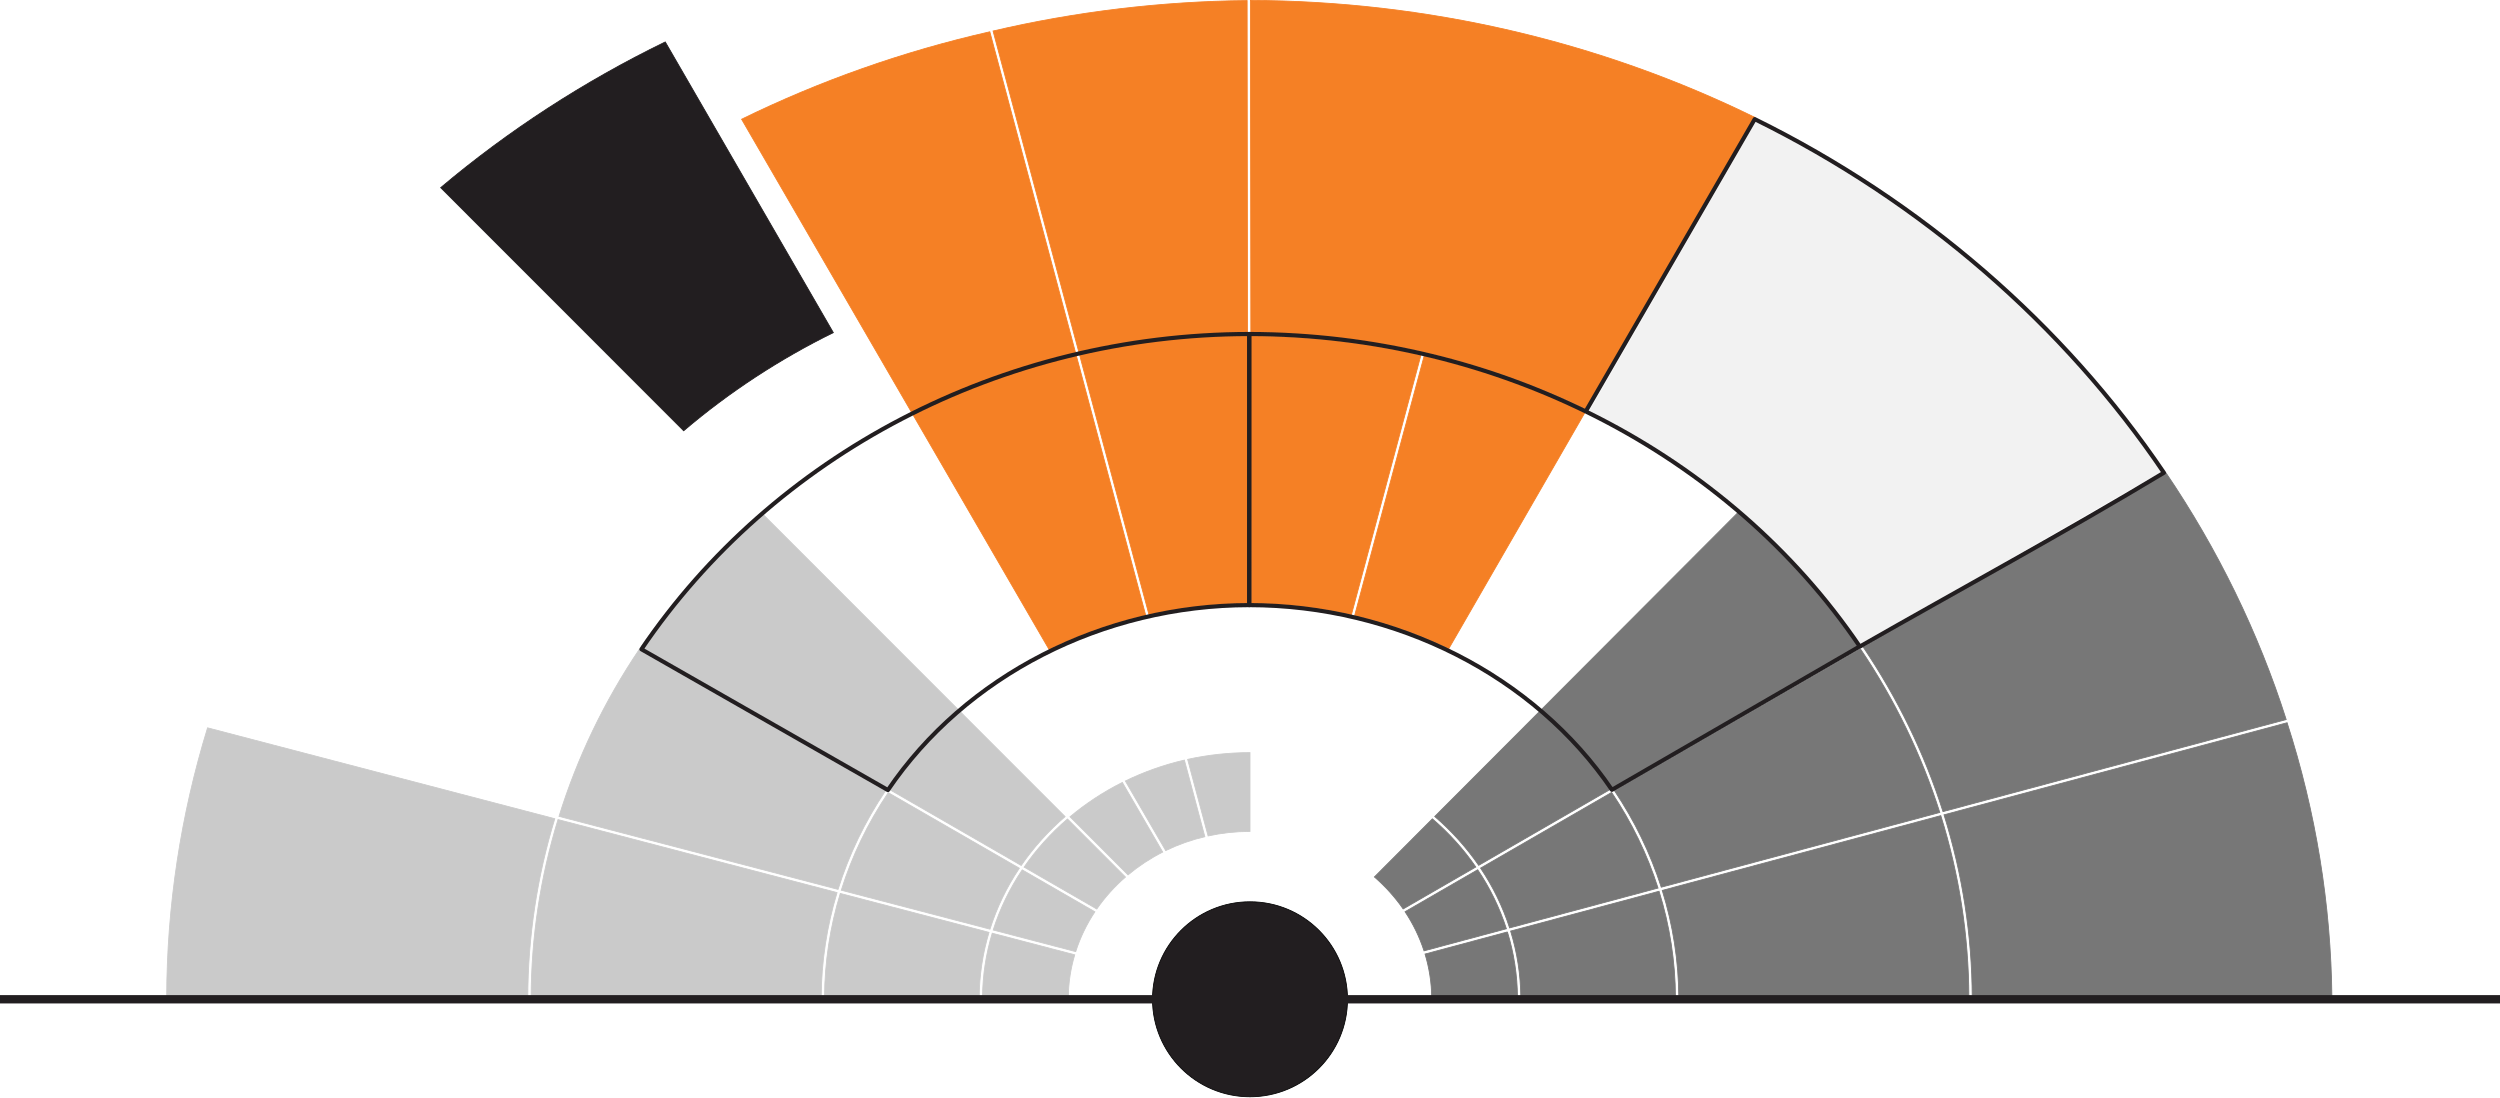
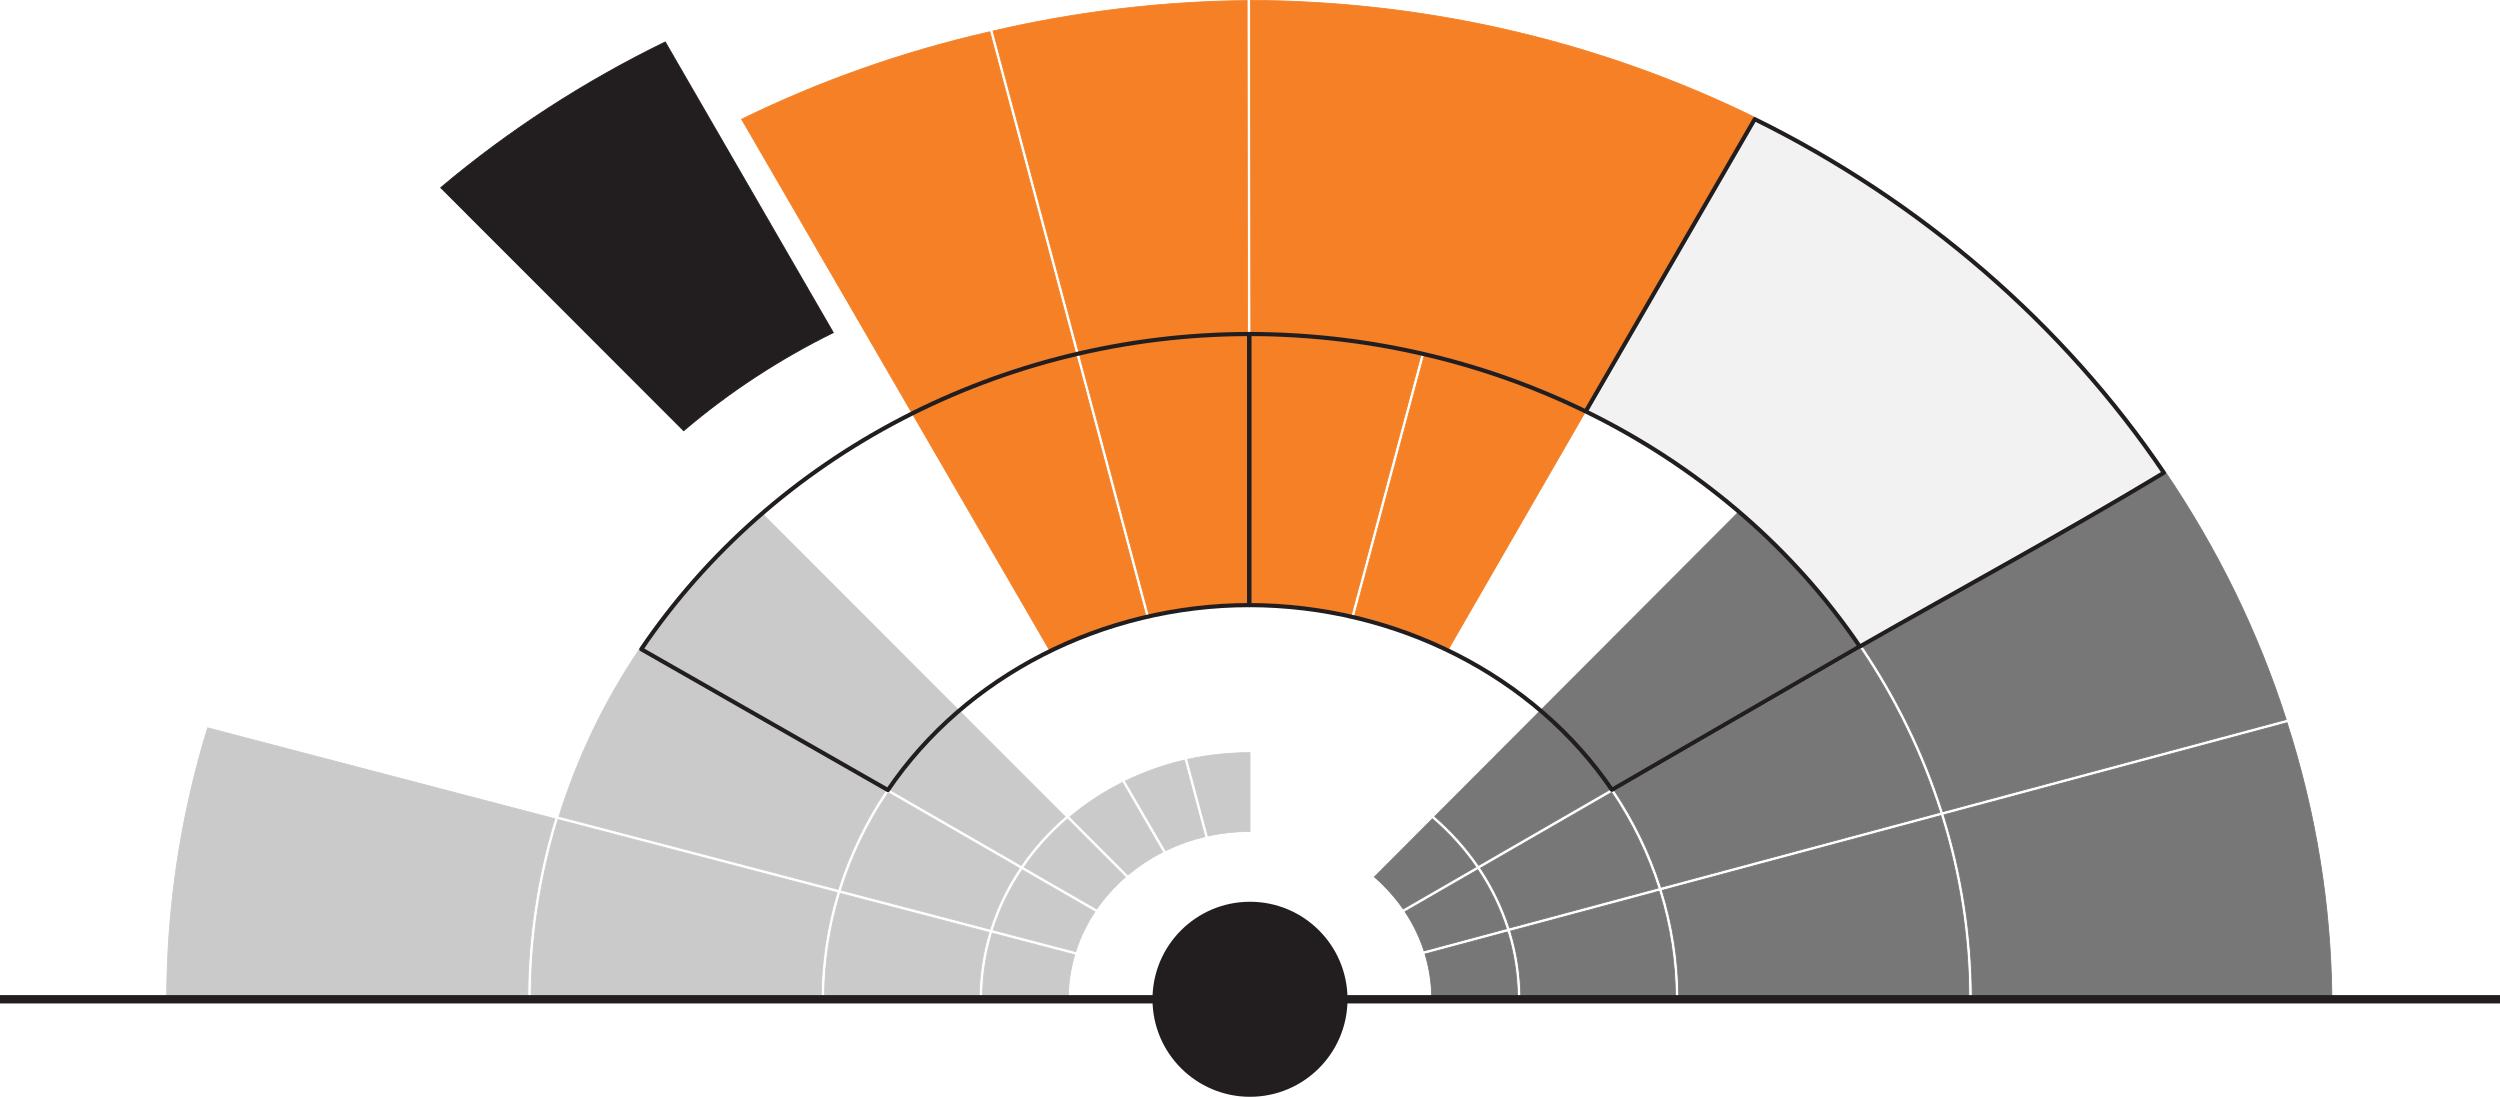
<svg xmlns="http://www.w3.org/2000/svg" viewBox="0 0 3000 1316.629" height="1316.629" width="3000" id="svg6386" version="1.1">
  <defs id="defs6390" />
  <path id="path1155" d="m 767.266,779.041 c -42.074,62.485 -74.527,130.005 -96.475,200.594 l 334.855,87.648 c 13.002,-41.533 32.098,-81.274 56.777,-118.094 z" style="opacity:1;fill:#cacaca;fill-opacity:1;fill-rule:nonzero;stroke:#cacaca;stroke-width:1;stroke-miterlimit:4;stroke-dasharray:none;stroke-opacity:1" />
  <path id="path1151" d="m 913.662,615.263 c -54.108,47.38 -108.057,107.928 -144.152,160.453 l 455.941,262.834 c 14.83,-21.557 32.56,-41.241 52.678,-58.6 z" style="opacity:1;fill:#cacaca;fill-opacity:1;fill-rule:nonzero;stroke:#cacaca;stroke-width:1;stroke-miterlimit:4;stroke-dasharray:none;stroke-opacity:1" />
  <path id="path1147" d="m 249.064,873.382 c -32.046,104.457 -48.836,213.306 -49.053,323.746 h 433.336 c 0.198,-73.229 11.274,-145.402 32.395,-214.682 z" style="opacity:1;fill:#cacaca;fill-opacity:1;fill-rule:nonzero;stroke:#cacaca;stroke-width:1;stroke-miterlimit:4;stroke-dasharray:none;stroke-opacity:1" />
  <path id="path1143" d="m 1500,903.129 c -25.774,0 -50.827,2.818 -74.838,8.104 l 24.551,91.908 c 16.147,-3.529 32.977,-5.418 50.287,-5.418 z" style="opacity:1;fill:#cacaca;fill-opacity:1;fill-rule:nonzero;stroke:#cacaca;stroke-width:1;stroke-miterlimit:4;stroke-dasharray:none;stroke-opacity:1" />
  <path id="path1141" d="m 1421.258,912.111 c -24.905,5.79 -48.645,14.268 -70.848,25.07 l 48.432,83.518 c 14.743,-7.151 30.484,-12.775 46.969,-16.678 z" style="opacity:1;fill:#cacaca;fill-opacity:1;fill-rule:nonzero;stroke:#cacaca;stroke-width:1;stroke-miterlimit:4;stroke-dasharray:none;stroke-opacity:1" />
  <path id="path1139" d="m 1346.805,938.939 c -22.742,11.409 -43.819,25.278 -62.812,41.221 l 69.66,69.703 c 12.612,-10.555 26.572,-19.755 41.6,-27.379 z" style="opacity:1;fill:#cacaca;fill-opacity:1;fill-rule:nonzero;stroke:#cacaca;stroke-width:1;stroke-miterlimit:4;stroke-dasharray:none;stroke-opacity:1" />
  <path id="path1137" d="m 1065.895,951.191 c -24.507,36.515 -43.469,75.922 -56.379,117.106 l 178.457,46.711 c 8.219,-26.017 20.148,-50.566 35.23,-73.135 z" style="opacity:1;fill:#cacaca;fill-opacity:1;fill-rule:nonzero;stroke:#cacaca;stroke-width:1;stroke-miterlimit:4;stroke-dasharray:none;stroke-opacity:1" />
  <path id="path1135" d="m 1280.949,982.775 c -19.87,17.115 -37.385,36.52 -52.035,57.773 l 87.219,50.277 c 9.745,-14.083 21.338,-26.968 34.455,-38.371 z" style="opacity:1;fill:#cacaca;fill-opacity:1;fill-rule:nonzero;stroke:#cacaca;stroke-width:1;stroke-miterlimit:4;stroke-dasharray:none;stroke-opacity:1" />
  <path id="path1133" d="m 669.613,983.461 c -21.036,68.954 -32.067,140.787 -32.266,213.668 h 348.086 c 0.196,-42.978 6.698,-85.336 19.035,-126.019 z" style="opacity:1;fill:#cacaca;fill-opacity:1;fill-rule:nonzero;stroke:#cacaca;stroke-width:1;stroke-miterlimit:4;stroke-dasharray:none;stroke-opacity:1" />
  <path id="path1131" d="m 1226.668,1043.869 c -14.905,22.267 -26.696,46.488 -34.822,72.152 l 99.018,25.918 c 5.434,-16.974 13.226,-33.013 23.021,-47.793 z" style="opacity:1;fill:#cacaca;fill-opacity:1;fill-rule:nonzero;stroke:#cacaca;stroke-width:1;stroke-miterlimit:4;stroke-dasharray:none;stroke-opacity:1" />
  <path id="path1129" d="m 1008.338,1072.123 c -12.252,40.358 -18.708,82.376 -18.904,125.006 h 185.58 c 0.192,-27.107 4.29,-53.352 11.779,-78.295 z" style="opacity:1;fill:#cacaca;fill-opacity:1;fill-rule:nonzero;stroke:#cacaca;stroke-width:1;stroke-miterlimit:4;stroke-dasharray:none;stroke-opacity:1" />
  <path id="path999" d="m 1190.662,1119.847 c -7.405,24.623 -11.456,50.53 -11.648,77.281 h 102.941 c 0.188,-17.769 2.864,-34.983 7.726,-51.363 z" style="opacity:1;fill:#cacaca;fill-opacity:1;fill-rule:nonzero;stroke:#cacaca;stroke-width:1;stroke-miterlimit:4;stroke-dasharray:none;stroke-opacity:1" />
  <path id="path1195" d="m 1500.537,0.502 0.486,398.633 c 141.731,0.154 279.85,32.357 403,92.256 L 2106.076,140.988 A 1298.646,1198.646 0 0 0 1500.537,0.502 Z" style="opacity:1;fill:#f58025;fill-opacity:1;fill-rule:nonzero;stroke:#f58025;stroke-width:1;stroke-miterlimit:4;stroke-dasharray:none;stroke-opacity:1" />
  <path id="path1249" d="m 1501.027,403.134 0.393,321.002 c 40.863,0.104 81.212,4.705 120.281,13.484 l 83.441,-311.631 c -66.274,-14.977 -134.756,-22.779 -204.115,-22.855 z" style="opacity:1;fill:#f58025;fill-opacity:1;fill-rule:nonzero;stroke:#f58025;stroke-width:1;stroke-miterlimit:4;stroke-dasharray:none;stroke-opacity:1" />
  <path id="path1185" d="m 1709.047,426.869 -83.443,311.641 c 39.252,9.121 77.181,22.472 112.99,39.77 l 163.424,-283.412 c -61.087,-29.688 -125.879,-52.53 -192.971,-67.998 z" style="opacity:1;fill:#f58025;fill-opacity:1;fill-rule:nonzero;stroke:#f58025;stroke-width:1;stroke-miterlimit:4;stroke-dasharray:none;stroke-opacity:1" />
  <path id="path1183" d="M 1496.537,0.67 C 1393.708,1.658 1291.37,13.917 1191.674,37.187 l 187.08,700.32 c 38.557,-8.63 78.359,-13.177 118.666,-13.363 z" style="opacity:1;fill:#f58025;fill-opacity:1;fill-rule:nonzero;stroke:#f58025;stroke-width:1;stroke-miterlimit:4;stroke-dasharray:none;stroke-opacity:1" />
  <path id="path1181" d="M 1187.781,38.117 C 1084.195,61.672 984.148,96.919 889.902,143.06 l 369.051,636.41 c 36.668,-17.945 75.583,-31.749 115.897,-41.08 z" style="opacity:1;fill:#f58025;fill-opacity:1;fill-rule:nonzero;stroke:#f58025;stroke-width:1;stroke-miterlimit:4;stroke-dasharray:none;stroke-opacity:1" />
  <path id="path1235" d="M 2598.924,567.056 2235.918,776.611 c 41.451,61.522 73.63,127.914 95.689,197.312 L 2743.43,863.425 A 1298.41,1198.41 0 0 0 2598.924,567.056 Z" style="opacity:1;fill:#777777;fill-opacity:1;fill-rule:nonzero;stroke:#777777;stroke-width:1;stroke-miterlimit:4;stroke-dasharray:none;stroke-opacity:1" />
  <path id="path1231" d="m 2085.793,614.8 -364.127,364.975 c 20.152,17.359 37.917,37.047 52.775,58.615 L 2230.201,775.291 C 2183.062,711.368 2139.363,660.594 2085.793,614.8 Z" style="opacity:1;fill:#777777;fill-opacity:1;fill-rule:nonzero;stroke:#777777;stroke-width:1;stroke-miterlimit:4;stroke-dasharray:none;stroke-opacity:1" />
  <path id="path1229" d="m 2232.447,778.615 -295.043,170.32 c 24.237,36.109 43.1,75.033 56.109,115.705 l 334.228,-89.68 c -21.967,-69.056 -54.012,-135.122 -95.295,-196.346 z" style="opacity:1;fill:#777777;fill-opacity:1;fill-rule:nonzero;stroke:#777777;stroke-width:1;stroke-miterlimit:4;stroke-dasharray:none;stroke-opacity:1" />
  <path id="path1223" d="m 2744.523,867.273 -411.715,110.469 c 22.064,70.714 33.641,144.498 33.844,219.387 h 431.647 a 1298.41,1198.41 0 0 0 -53.775,-329.856 z" style="opacity:1;fill:#777777;fill-opacity:1;fill-rule:nonzero;stroke:#777777;stroke-width:1;stroke-miterlimit:4;stroke-dasharray:none;stroke-opacity:1" />
  <path id="path1221" d="m 1933.934,950.937 -157.246,90.775 c 14.835,22.167 26.624,46.248 34.844,71.756 l 178.119,-47.791 c -12.918,-40.33 -31.648,-78.929 -55.717,-114.74 z" style="opacity:1;fill:#777777;fill-opacity:1;fill-rule:nonzero;stroke:#777777;stroke-width:1;stroke-miterlimit:4;stroke-dasharray:none;stroke-opacity:1" />
  <path id="path1217" d="m 2328.945,978.779 -334.231,89.678 c 12.864,41.494 19.651,84.759 19.852,128.672 h 348.086 c -0.203,-74.532 -11.731,-147.968 -33.707,-218.35 z" style="opacity:1;fill:#777777;fill-opacity:1;fill-rule:nonzero;stroke:#777777;stroke-width:1;stroke-miterlimit:4;stroke-dasharray:none;stroke-opacity:1" />
  <path id="path1215" d="m 1718.848,982.601 -69.572,69.734 c 13.143,11.403 24.754,24.294 34.52,38.383 l 87.184,-50.328 c -14.678,-21.264 -32.226,-40.674 -52.131,-57.789 z" style="opacity:1;fill:#777777;fill-opacity:1;fill-rule:nonzero;stroke:#777777;stroke-width:1;stroke-miterlimit:4;stroke-dasharray:none;stroke-opacity:1" />
  <path id="path1213" d="m 1773.227,1043.711 -87.186,50.33 c 9.655,14.543 17.361,30.307 22.797,46.982 l 98.828,-26.517 c -8.127,-25.163 -19.779,-48.924 -34.439,-70.795 z" style="opacity:1;fill:#777777;fill-opacity:1;fill-rule:nonzero;stroke:#777777;stroke-width:1;stroke-miterlimit:4;stroke-dasharray:none;stroke-opacity:1" />
  <path id="path1211" d="m 1990.853,1069.494 -178.101,47.787 c 7.788,25.404 12.039,52.18 12.234,79.848 h 185.58 c -0.2,-43.556 -6.937,-86.474 -19.713,-127.635 z" style="opacity:1;fill:#777777;fill-opacity:1;fill-rule:nonzero;stroke:#777777;stroke-width:1;stroke-miterlimit:4;stroke-dasharray:none;stroke-opacity:1" />
  <path id="path995" d="m 1808.889,1118.318 -98.852,26.523 c 5.04,16.655 7.827,34.182 8.018,52.287 h 102.932 c -0.196,-27.304 -4.398,-53.733 -12.098,-78.811 z" style="opacity:1;fill:#777777;fill-opacity:1;fill-rule:nonzero;stroke:#777777;stroke-width:1;stroke-miterlimit:4;stroke-dasharray:none;stroke-opacity:1" />
  <path id="path1281" d="M 798.316,50.33 A 1298,1198 0 0 0 528.799,225.203 L 820.398,516.935 C 874.987,470.439 935.401,430.954 1000,399.129 Z" style="opacity:1;fill:#221e20;fill-opacity:1;fill-rule:nonzero;stroke:#221e20;stroke-width:1;stroke-miterlimit:4;stroke-dasharray:none;stroke-opacity:1" />
  <path id="path1205" d="m 2108.021,145.623 -200.391,347.518 c 74.833,36.814 144.069,83.889 205.137,140.248 46.214,42.65 86.663,89.63 120.904,139.9 L 2595.117,564.632 A 1295.241,1195.241 0 0 0 2108.021,145.623 Z" style="opacity:1;fill:#f2f2f2;fill-opacity:1;fill-rule:nonzero;stroke:#f2f2f2;stroke-width:1;stroke-miterlimit:4;stroke-dasharray:none;stroke-opacity:1" />
-   <circle r="117.016" cy="1199.129" cx="1500" id="conductor" style="opacity:1;fill:#221e20;fill-opacity:1;fill-rule:nonzero;stroke:#000000;stroke-width:0.968;stroke-opacity:1" />
+   <circle r="117.016" cy="1199.129" cx="1500" id="conductor" style="opacity:1;fill:#221e20;fill-opacity:1;fill-rule:nonzero;stroke:none;stroke-width:0.968;stroke-opacity:1" />
  <path id="lineStage" d="M 0,1199.129 H 3000" style="fill:none;fill-rule:evenodd;stroke:#221e20;stroke-width:10;stroke-linecap:butt;stroke-linejoin:miter;stroke-miterlimit:4;stroke-dasharray:none;stroke-opacity:1" />
-   <path id="path1585" d="M 1499.088,400.816 C 1201.37,401.207 927.507,546.073 769.739,779.085 L 1065.503,948.082 c 93.192,-137.399 257.861,-221.724 433.558,-221.954 v 0 z" style="opacity:1;fill:none;fill-opacity:1;fill-rule:nonzero;stroke:#221e20;stroke-width:5;stroke-linejoin:round;stroke-miterlimit:4;stroke-dasharray:none;stroke-opacity:1" />
+   <path id="path1585" d="M 1499.088,400.816 C 1201.37,401.207 927.326,546.001 769.558,779.012 L 1065.503,948.082 c 93.192,-137.399 257.861,-221.724 433.558,-221.954 v 0 z" style="opacity:1;fill:none;fill-opacity:1;fill-rule:nonzero;stroke:#221e20;stroke-width:5;stroke-linejoin:round;stroke-miterlimit:4;stroke-dasharray:none;stroke-opacity:1" />
  <path id="path1303" d="m 1499.088,400.816 -0.027,325.313 c 175.658,0.176 341.987,84.329 435.241,221.649 L 2231.68,775.701 C 2073.839,543 1796.558,401.205 1499.088,400.816 Z" style="opacity:1;fill:none;fill-opacity:1;fill-rule:nonzero;stroke:#221e20;stroke-width:5;stroke-linejoin:round;stroke-miterlimit:4;stroke-dasharray:none;stroke-opacity:1" />
  <path id="path1606" d="M 2231.79,775.867 C 2352.636,706.779 2476.427,639.65 2596.689,567.27 2476.538,389.539 2305.925,241.655 2105.697,142.966 l -203.569,352.067" style="fill:none;fill-rule:evenodd;stroke:#221e20;stroke-width:5;stroke-linecap:butt;stroke-linejoin:round;stroke-miterlimit:4;stroke-dasharray:none;stroke-opacity:1" />
</svg>
